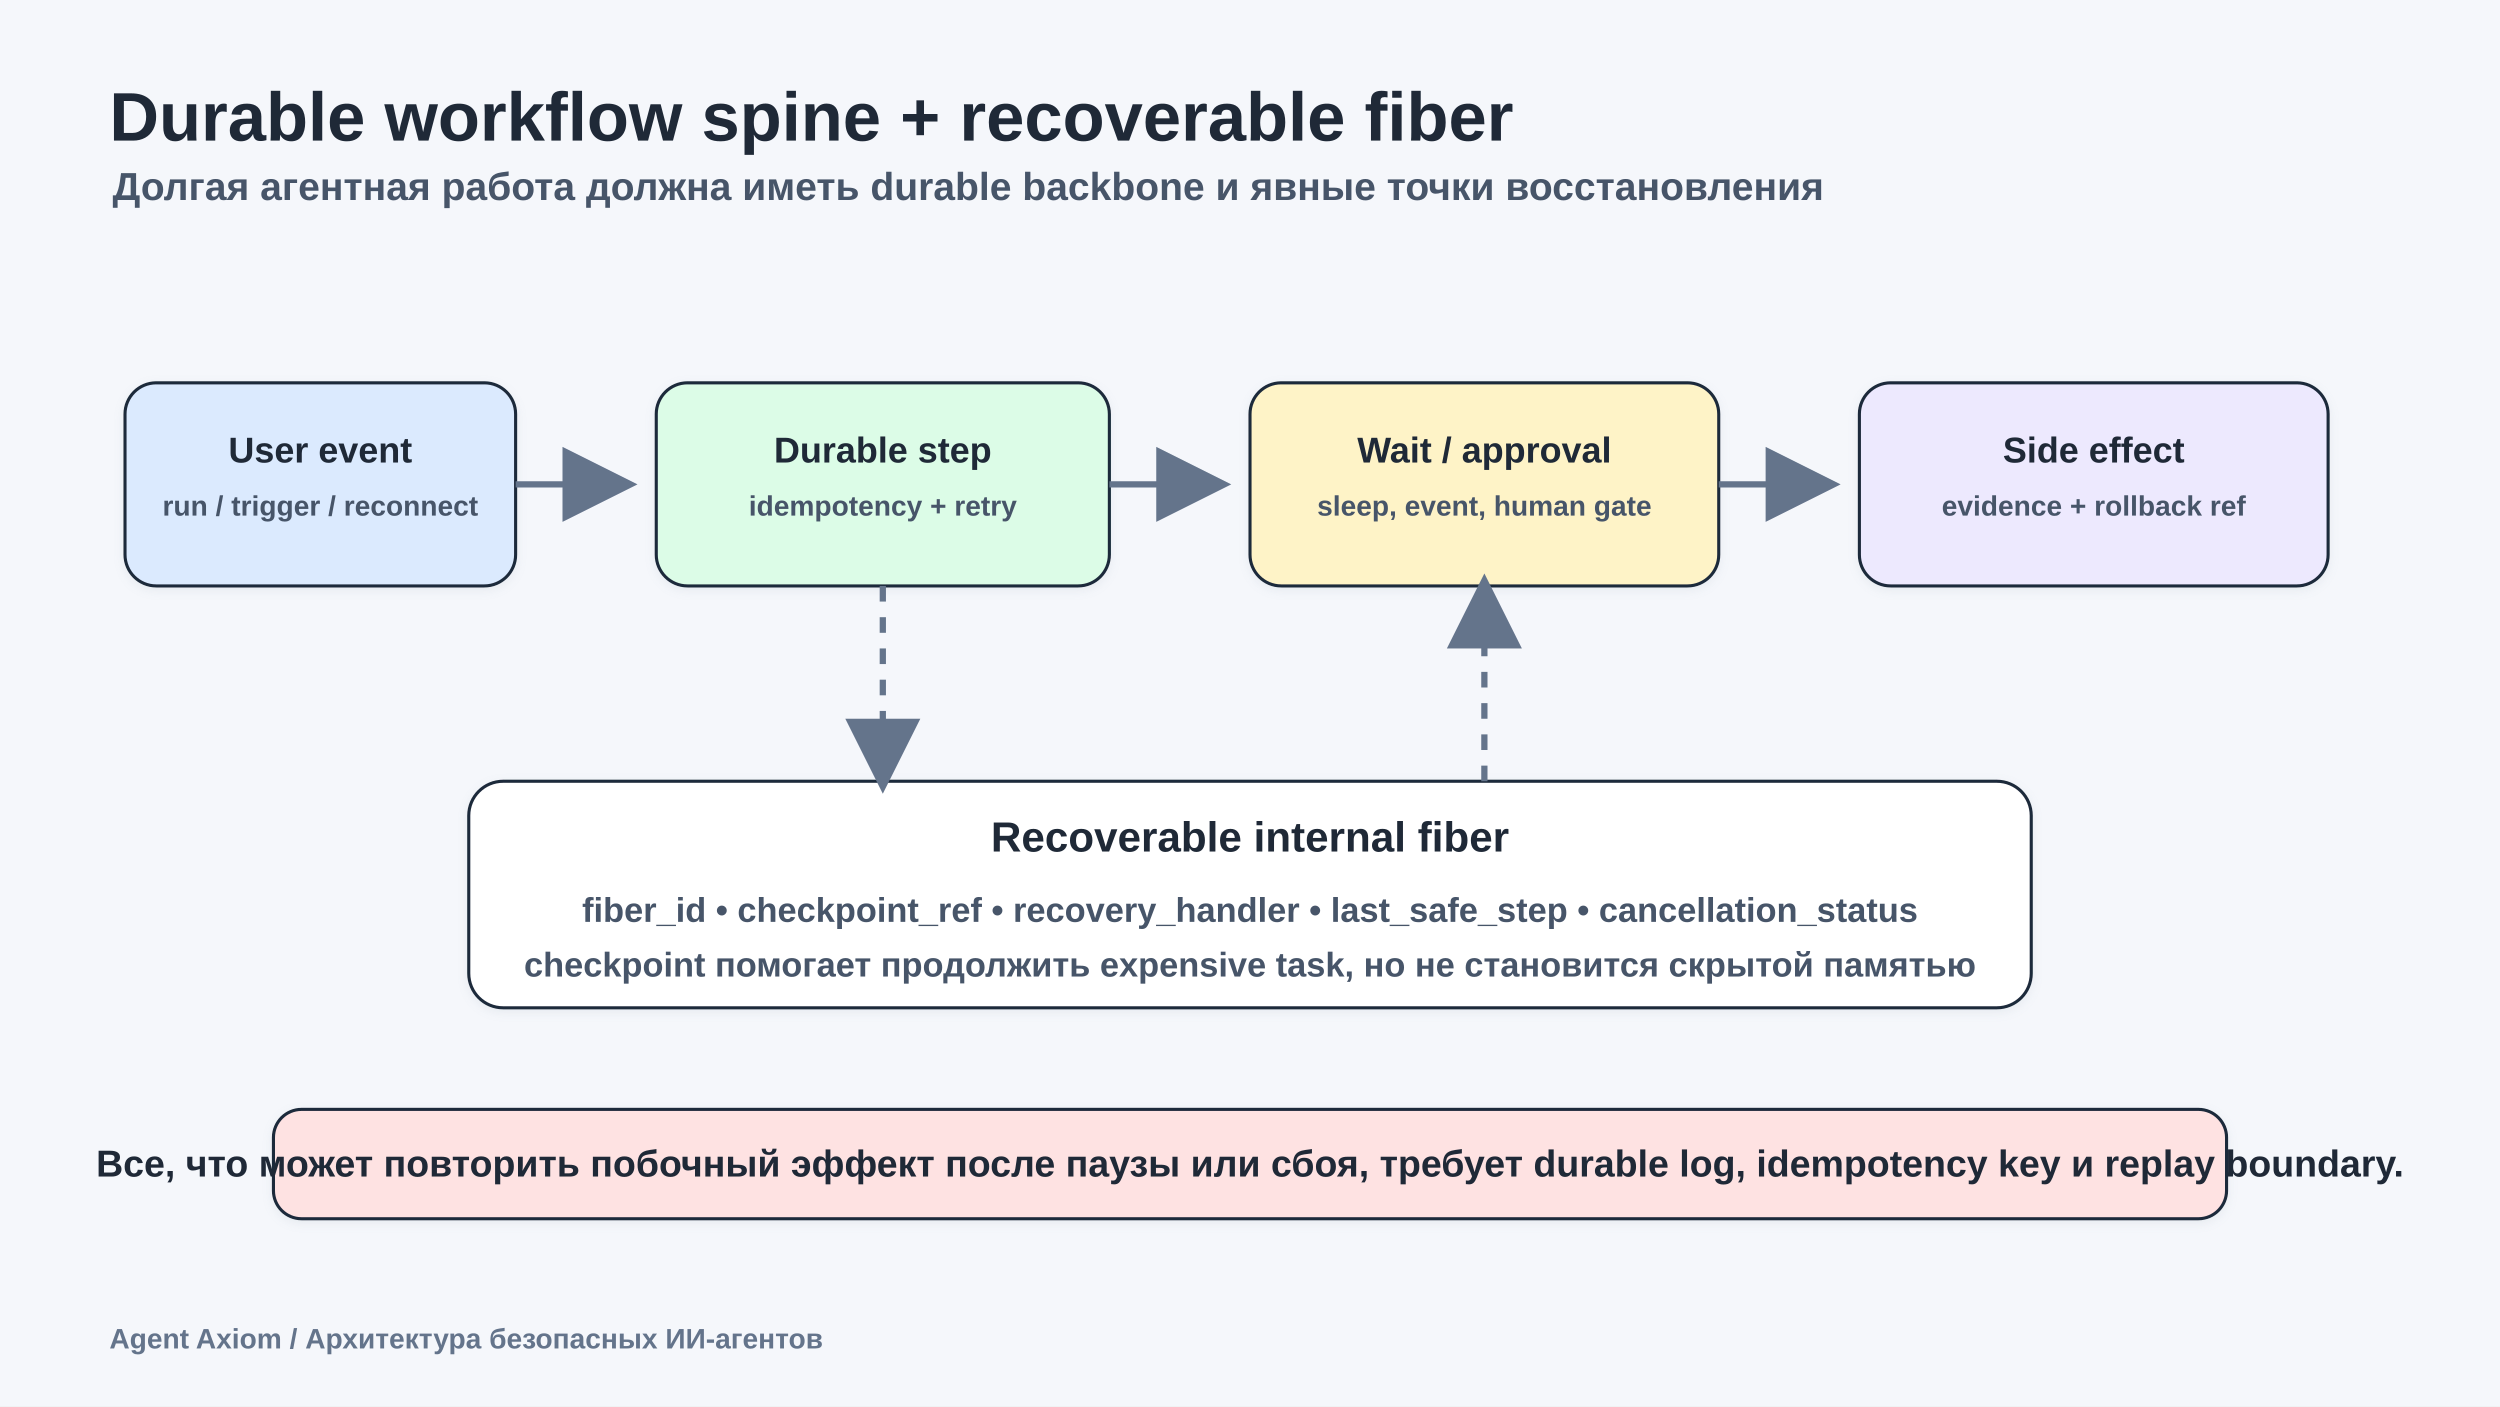
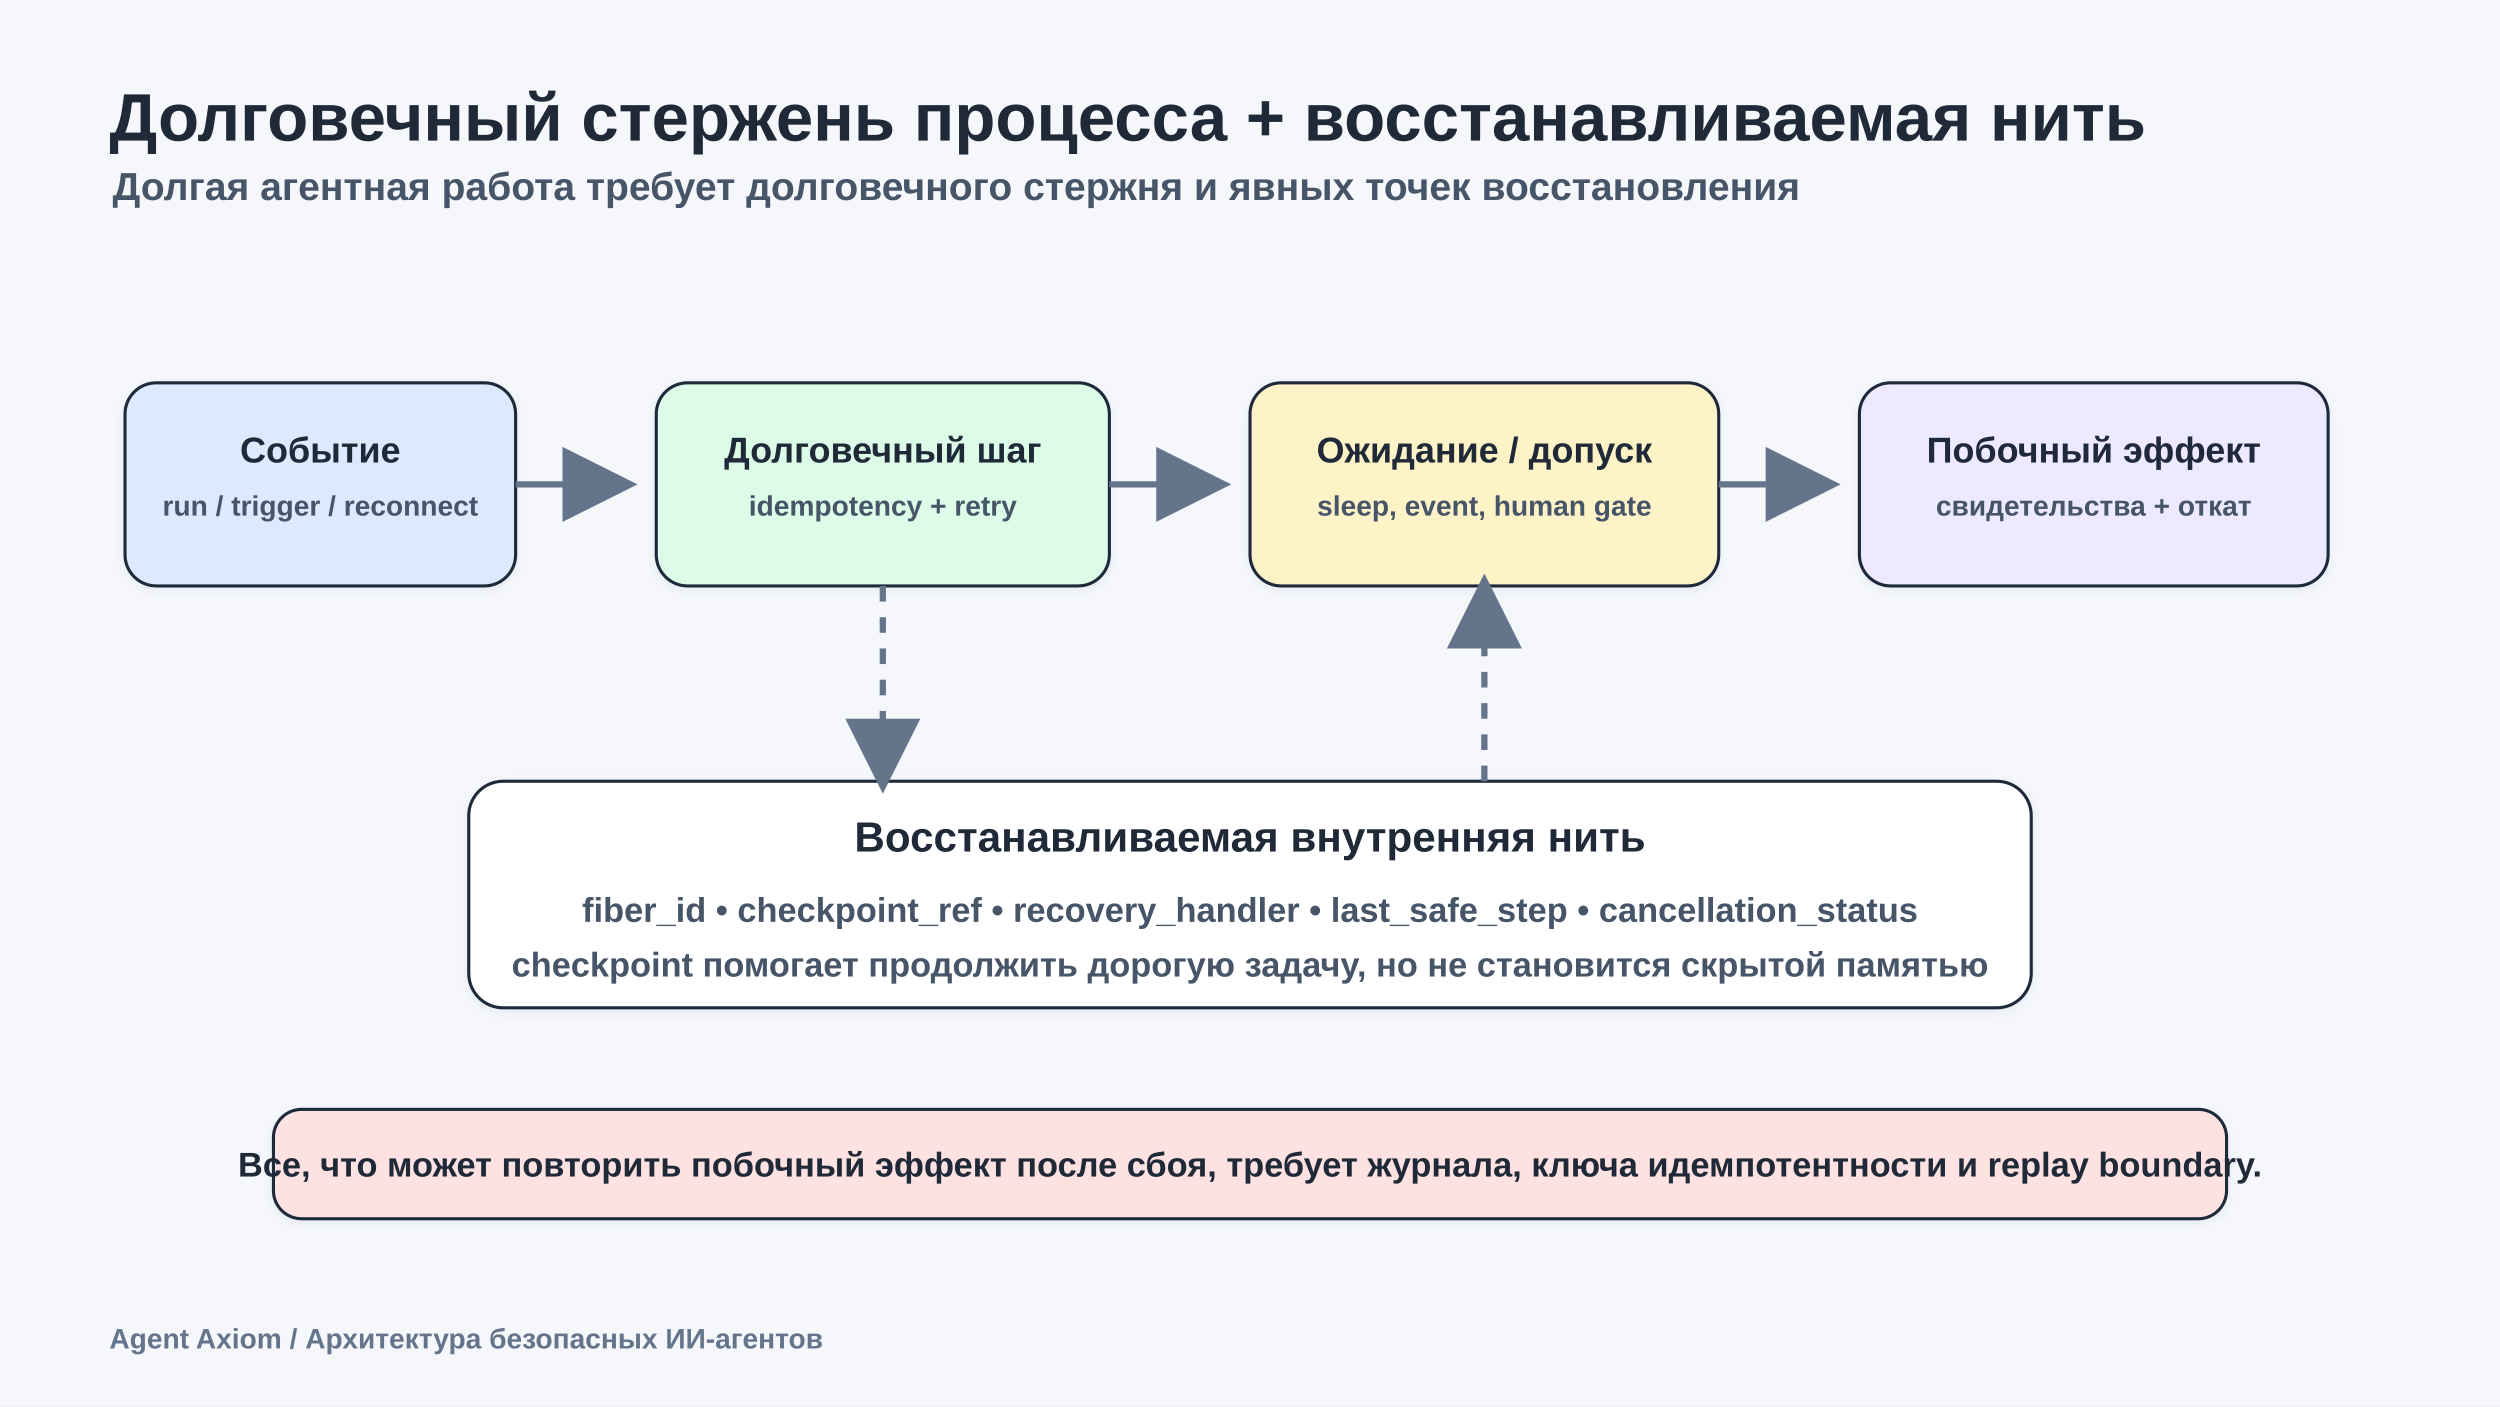
<svg xmlns="http://www.w3.org/2000/svg" width="1600" height="900" viewBox="0 0 1600 900">
  <defs>
    <marker id="arrow" markerWidth="12" markerHeight="12" refX="10" refY="6" orient="auto" markerUnits="strokeWidth">
      <path d="M 0 0 L 12 6 L 0 12 z" fill="#64748b" />
    </marker>
    <filter id="softShadow" x="-20%" y="-20%" width="140%" height="140%">
      <feDropShadow dx="0" dy="2" stdDeviation="3" flood-color="#94a3b8" flood-opacity="0.16" />
    </filter>
  </defs>
  <rect width="1600" height="900" fill="#f5f7fb" />
-   <text x="70" y="90" font-family="-apple-system, BlinkMacSystemFont, 'Segoe UI', Arial, sans-serif" font-size="44" font-weight="800" fill="#1f2937">Durable workflow spine + recoverable fiber</text>
-   <text x="72" y="128" font-family="-apple-system, BlinkMacSystemFont, 'Segoe UI', Arial, sans-serif" font-size="25" font-weight="600" fill="#475569">Долгая агентная работа должна иметь durable backbone и явные точки восстановления</text>
+   <text x="70" y="90" font-family="-apple-system, BlinkMacSystemFont, 'Segoe UI', Arial, sans-serif" font-size="43" font-weight="800" fill="#1f2937">Долговечный стержень процесса + восстанавливаемая нить</text>
+   <text x="72" y="128" font-family="-apple-system, BlinkMacSystemFont, 'Segoe UI', Arial, sans-serif" font-size="25" font-weight="600" fill="#475569">Долгая агентная работа требует долговечного стержня и явных точек восстановления</text>
  <rect x="80" y="245" width="250" height="130" rx="20" fill="#dbeafe" stroke="#1e293b" stroke-width="2" filter="url(#softShadow)" />
-   <text x="205" y="296" font-family="-apple-system, BlinkMacSystemFont, 'Segoe UI', Arial, sans-serif" font-size="23" font-weight="800" fill="#1f2937" text-anchor="middle">User event</text>
+   <text x="205" y="296" font-family="-apple-system, BlinkMacSystemFont, 'Segoe UI', Arial, sans-serif" font-size="23" font-weight="800" fill="#1f2937" text-anchor="middle">Событие</text>
  <text x="205" y="330" font-family="-apple-system, BlinkMacSystemFont, 'Segoe UI', Arial, sans-serif" font-size="18" font-weight="650" fill="#475569" text-anchor="middle">run / trigger / reconnect</text>
  <rect x="420" y="245" width="290" height="130" rx="20" fill="#dcfce7" stroke="#1e293b" stroke-width="2" filter="url(#softShadow)" />
-   <text x="565" y="296" font-family="-apple-system, BlinkMacSystemFont, 'Segoe UI', Arial, sans-serif" font-size="23" font-weight="800" fill="#1f2937" text-anchor="middle">Durable step</text>
+   <text x="565" y="296" font-family="-apple-system, BlinkMacSystemFont, 'Segoe UI', Arial, sans-serif" font-size="23" font-weight="800" fill="#1f2937" text-anchor="middle">Долговечный шаг</text>
  <text x="565" y="330" font-family="-apple-system, BlinkMacSystemFont, 'Segoe UI', Arial, sans-serif" font-size="18" font-weight="650" fill="#475569" text-anchor="middle">idempotency + retry</text>
  <rect x="800" y="245" width="300" height="130" rx="20" fill="#fef3c7" stroke="#1e293b" stroke-width="2" filter="url(#softShadow)" />
-   <text x="950" y="296" font-family="-apple-system, BlinkMacSystemFont, 'Segoe UI', Arial, sans-serif" font-size="23" font-weight="800" fill="#1f2937" text-anchor="middle">Wait / approval</text>
+   <text x="950" y="296" font-family="-apple-system, BlinkMacSystemFont, 'Segoe UI', Arial, sans-serif" font-size="23" font-weight="800" fill="#1f2937" text-anchor="middle">Ожидание / допуск</text>
  <text x="950" y="330" font-family="-apple-system, BlinkMacSystemFont, 'Segoe UI', Arial, sans-serif" font-size="18" font-weight="650" fill="#475569" text-anchor="middle">sleep, event, human gate</text>
  <rect x="1190" y="245" width="300" height="130" rx="20" fill="#ede9fe" stroke="#1e293b" stroke-width="2" filter="url(#softShadow)" />
-   <text x="1340" y="296" font-family="-apple-system, BlinkMacSystemFont, 'Segoe UI', Arial, sans-serif" font-size="23" font-weight="800" fill="#1f2937" text-anchor="middle">Side effect</text>
-   <text x="1340" y="330" font-family="-apple-system, BlinkMacSystemFont, 'Segoe UI', Arial, sans-serif" font-size="18" font-weight="650" fill="#475569" text-anchor="middle">evidence + rollback ref</text>
+   <text x="1340" y="296" font-family="-apple-system, BlinkMacSystemFont, 'Segoe UI', Arial, sans-serif" font-size="23" font-weight="800" fill="#1f2937" text-anchor="middle">Побочный эффект</text>
+   <text x="1340" y="330" font-family="-apple-system, BlinkMacSystemFont, 'Segoe UI', Arial, sans-serif" font-size="18" font-weight="650" fill="#475569" text-anchor="middle">свидетельства + откат</text>
  <line x1="330" y1="310" x2="400" y2="310" stroke="#64748b" stroke-width="4" marker-end="url(#arrow)" />
  <line x1="710" y1="310" x2="780" y2="310" stroke="#64748b" stroke-width="4" marker-end="url(#arrow)" />
  <line x1="1100" y1="310" x2="1170" y2="310" stroke="#64748b" stroke-width="4" marker-end="url(#arrow)" />
  <rect x="300" y="500" width="1000" height="145" rx="22" fill="#ffffff" stroke="#1e293b" stroke-width="2" filter="url(#softShadow)" />
-   <text x="800" y="545" font-family="-apple-system, BlinkMacSystemFont, 'Segoe UI', Arial, sans-serif" font-size="27" font-weight="800" fill="#1f2937" text-anchor="middle">Recoverable internal fiber</text>
+   <text x="800" y="545" font-family="-apple-system, BlinkMacSystemFont, 'Segoe UI', Arial, sans-serif" font-size="27" font-weight="800" fill="#1f2937" text-anchor="middle">Восстанавливаемая внутренняя нить</text>
  <text x="800" y="590" font-family="-apple-system, BlinkMacSystemFont, 'Segoe UI', Arial, sans-serif" font-size="22" font-weight="650" fill="#475569" text-anchor="middle">fiber_id • checkpoint_ref • recovery_handler • last_safe_step • cancellation_status</text>
-   <text x="800" y="625" font-family="-apple-system, BlinkMacSystemFont, 'Segoe UI', Arial, sans-serif" font-size="22" font-weight="650" fill="#475569" text-anchor="middle">checkpoint помогает продолжить expensive task, но не становится скрытой памятью</text>
+   <text x="800" y="625" font-family="-apple-system, BlinkMacSystemFont, 'Segoe UI', Arial, sans-serif" font-size="22" font-weight="650" fill="#475569" text-anchor="middle">checkpoint помогает продолжить дорогую задачу, но не становится скрытой памятью</text>
  <line x1="565" y1="375" x2="565" y2="500" stroke="#64748b" stroke-width="4" stroke-dasharray="10 10" marker-end="url(#arrow)" />
  <line x1="950" y1="500" x2="950" y2="375" stroke="#64748b" stroke-width="4" stroke-dasharray="10 10" marker-end="url(#arrow)" />
  <rect x="175" y="710" width="1250" height="70" rx="18" fill="#fee2e2" stroke="#1e293b" stroke-width="2" filter="url(#softShadow)" />
-   <text x="800" y="753" font-family="-apple-system, BlinkMacSystemFont, 'Segoe UI', Arial, sans-serif" font-size="24" font-weight="760" fill="#1f2937" text-anchor="middle">Все, что может повторить побочный эффект после паузы или сбоя, требует durable log, idempotency key и replay boundary.</text>
+   <text x="800" y="753" font-family="-apple-system, BlinkMacSystemFont, 'Segoe UI', Arial, sans-serif" font-size="22" font-weight="760" fill="#1f2937" text-anchor="middle">Все, что может повторить побочный эффект после сбоя, требует журнала, ключа идемпотентности и replay boundary.</text>
  <text x="70" y="863" font-family="-apple-system, BlinkMacSystemFont, 'Segoe UI', Arial, sans-serif" font-size="18" font-weight="600" fill="#64748b">Agent Axiom / Архитектура безопасных ИИ-агентов</text>
</svg>
